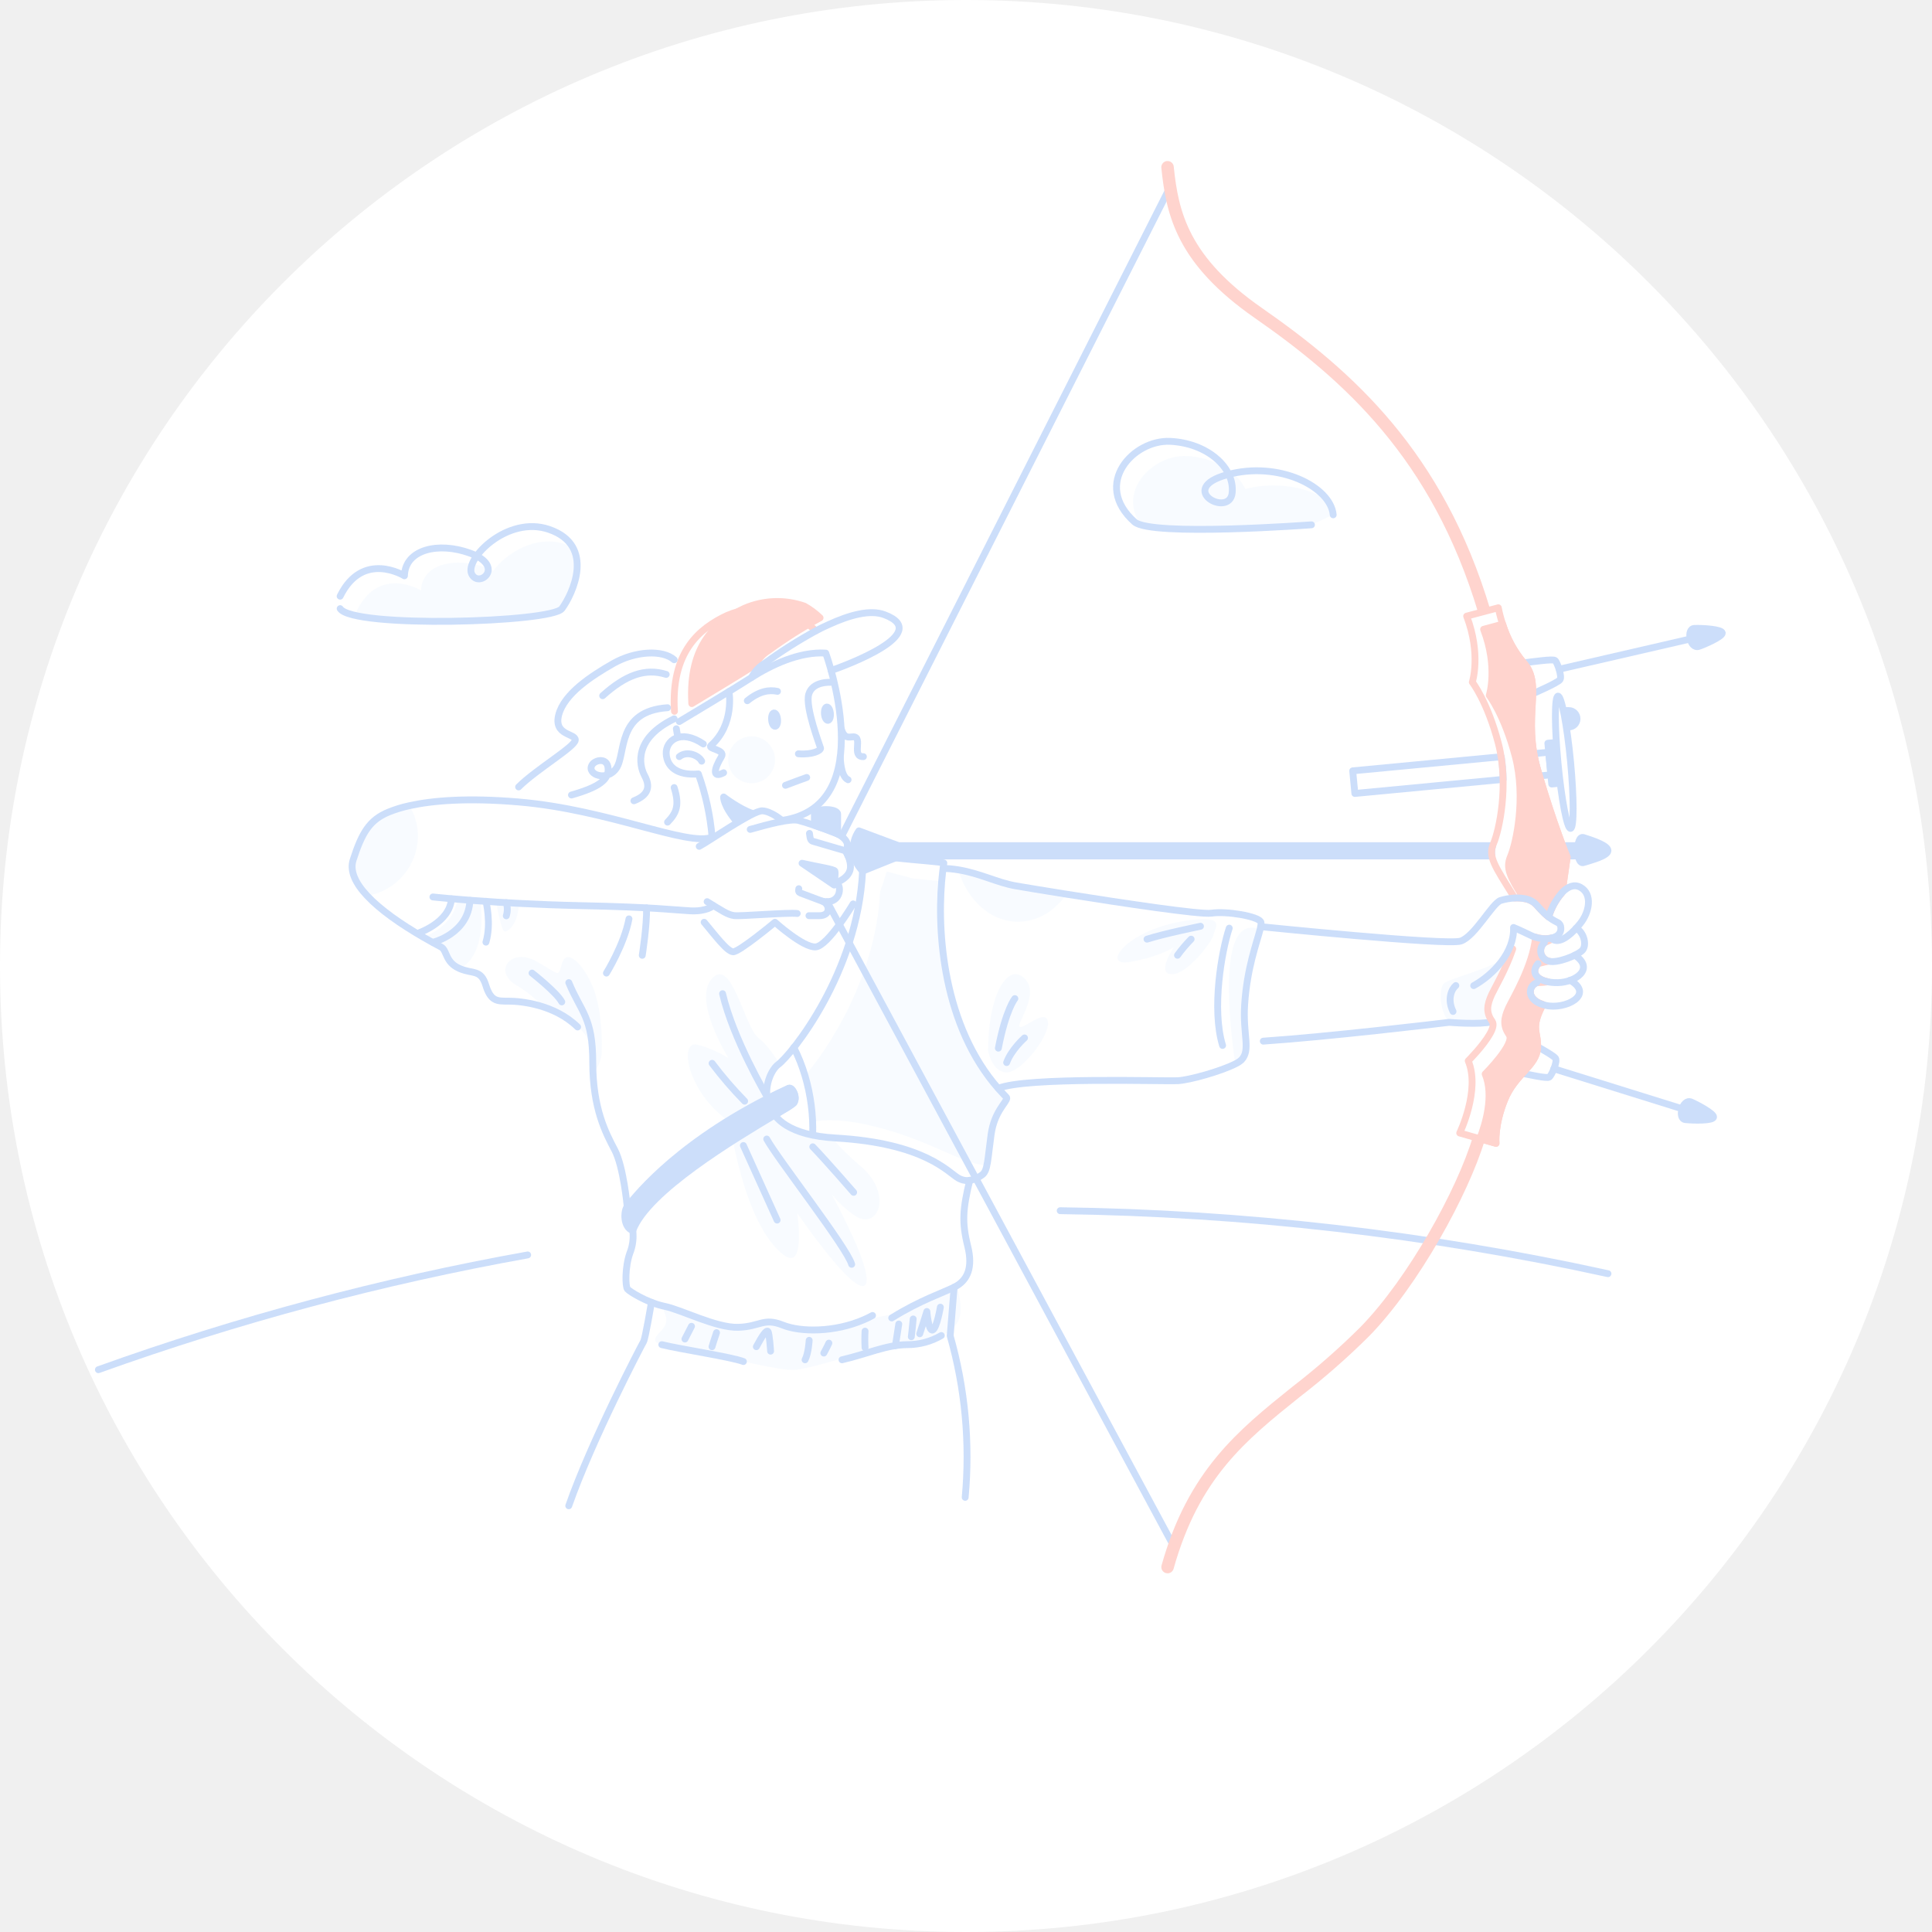
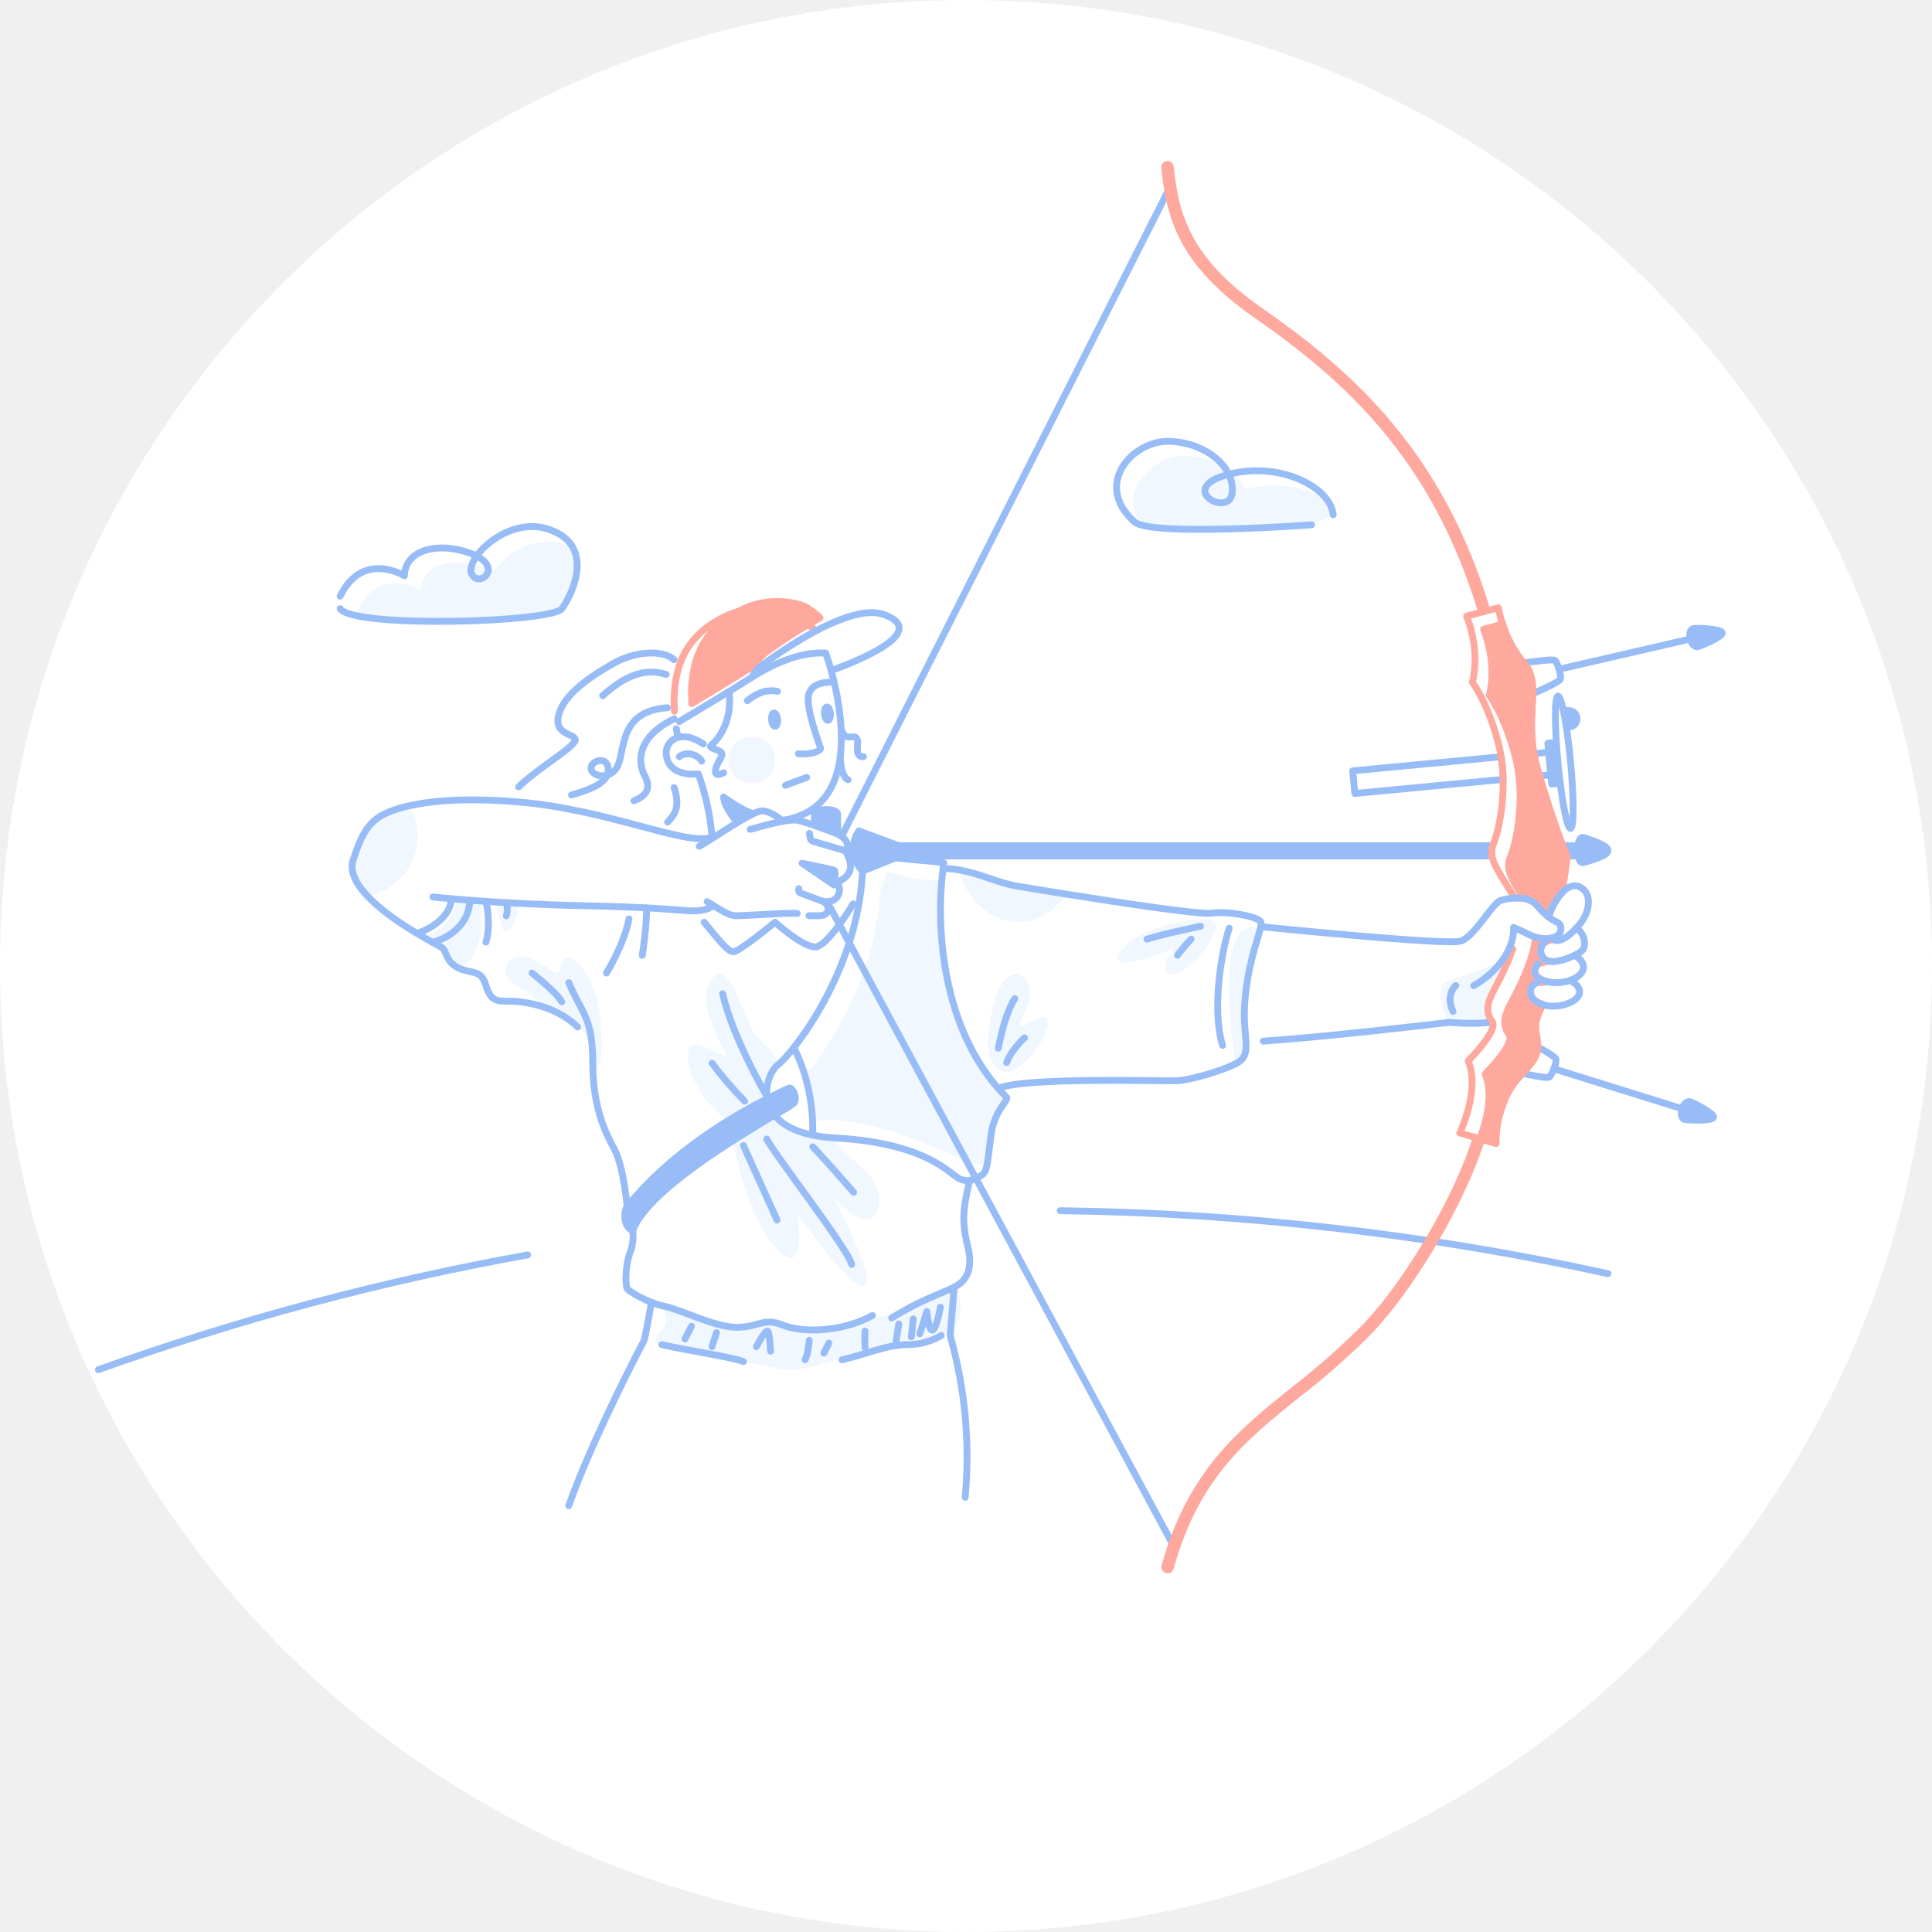
<svg xmlns="http://www.w3.org/2000/svg" width="282" height="282" viewBox="0 0 282 282" fill="none">
  <circle cx="141" cy="141" r="141" fill="white" />
-   <g opacity="0.25">
+   <g opacity="0.5">
    <path d="M139.905 192.756C138.905 195.038 134.839 195.95 133.292 196.233C131.745 196.516 128.948 196.795 126.798 197.242C124.649 197.689 118.288 199.77 116.075 199.943C113.861 200.117 107.126 198.36 105.419 197.995C103.712 197.63 95.863 196.448 95.667 195.782C95.306 194.559 98.108 193.984 96.99 191.601C95.936 189.352 104.264 193.911 107.737 193.76C110.968 193.623 111.411 192.295 114.29 193.45C116.896 194.49 121.856 194.481 126.055 192.665L131.179 191.643C130.907 191.886 130.612 192.103 130.299 192.291C134.241 189.845 137.641 188.708 139.252 187.905C139.396 187.833 139.536 187.754 139.672 187.668C140.096 189.178 140.502 191.387 139.905 192.756Z" fill="#E3F0FF" />
    <path d="M121.414 174.343C122.901 177.117 127.634 186.235 126.26 187.577C124.658 189.128 116.608 177.423 116.371 177.081C116.408 177.423 117.612 185.642 114.372 183.168C108.508 178.696 106.505 163.724 106.505 163.724C100.335 159.617 98.912 151.576 101.91 152.511C103.459 152.942 104.941 153.586 106.313 154.423C106.313 154.423 101.02 145.968 103.94 142.81C106.861 139.652 108.645 149.938 110.717 151.503C111.899 152.416 112.999 154.008 113.752 155.222L113.583 155.359C112.67 156.034 111.616 158.179 111.99 160.379C112.994 159.868 114.044 159.357 115.139 158.855C115.208 158.833 115.283 158.832 115.352 158.852C115.422 158.873 115.485 158.913 115.532 158.969C115.951 159.334 116.321 160.338 115.86 160.986C115.421 161.345 114.949 161.661 114.45 161.93L113.081 162.765C113.552 163.345 114.119 163.84 114.756 164.23C116.225 165.143 118.37 165.818 121.427 166.056C122.636 167.493 123.967 168.823 125.407 170.03C130.582 174.233 128.104 179.933 124.617 177.332C123.416 176.489 122.338 175.483 121.414 174.343Z" fill="#E3F0FF" />
    <path d="M61.004 122.087C60.978 124.165 60.228 126.169 58.882 127.752C57.537 129.335 55.68 130.398 53.634 130.758C51.9 128.932 51.037 127.107 51.571 125.478C52.835 121.594 53.912 119.673 56.769 118.505C57.732 118.116 58.728 117.81 59.744 117.592C60.573 118.944 61.01 120.501 61.004 122.087Z" fill="#E3F0FF" />
    <path d="M155.662 130.516C153.964 132.98 151.432 134.541 148.607 134.541C144.587 134.541 141.164 131.383 139.868 126.961C143.062 127.481 145.527 128.818 148.21 129.293C149.214 129.471 152.093 129.95 155.662 130.516Z" fill="#E3F0FF" />
    <path d="M87.827 153.652C87.782 154.716 87.152 156.016 86.499 157.102C86.399 155.359 86.499 153.451 86.499 153.451C85.829 149.705 81.219 147.679 79.298 146.99C78.184 145.766 76.894 144.716 75.47 143.873C71.819 141.769 74.625 138.26 78.262 140.304C81.9 142.349 81.388 142.714 82.036 140.61C82.684 138.506 84.774 140.332 86.267 143.444C87.759 146.556 87.932 151.389 87.827 153.652Z" fill="#E3F0FF" />
    <path d="M75.688 131.857C75.72 134.814 74.114 136.065 73.639 135.964C73.265 135.891 72.727 133.414 72.416 131.657C73.439 131.734 74.534 131.798 75.688 131.857Z" fill="#E3F0FF" />
    <path d="M67.187 141.395L66.986 141.304C64.987 140.391 65.216 138.648 64.399 138.214C63.582 137.781 62.66 137.274 61.82 136.786C63.55 136.088 66.384 134.504 66.754 131.178C66.754 131.178 70.071 131.383 70.108 131.556C70.144 131.73 71.312 139.008 67.187 141.395Z" fill="#E3F0FF" />
    <path d="M181.217 154.693C180.947 154.941 180.639 155.144 180.304 155.295C179.46 149.504 177.566 133.126 183.923 135.673C183.467 137.498 182.025 141.244 181.678 146.597C181.39 151.051 182.586 153.237 181.217 154.693Z" fill="#E3F0FF" />
    <path d="M220.791 138.515C219.75 141.541 218.135 144.261 217.733 145.128C216.976 146.78 216.907 147.811 217.802 149.121C216.017 149.577 211.627 149.212 211.627 149.212H211.486C209.912 147.122 210.149 144.17 210.715 143.576C211.477 142.773 218.258 141.295 219.622 139.611C220.827 138.146 220.809 138.452 220.791 138.515Z" fill="#E3F0FF" />
    <path d="M174.075 134.267C164.652 135.285 160.449 141.194 164.889 140.418C169.329 139.643 171.324 138.265 171.324 138.265C171.324 138.265 168.681 142.226 171.054 142.203C173.427 142.18 176.923 137.37 177.092 136.553C177.334 135.38 178.931 133.738 174.075 134.267Z" fill="#E3F0FF" />
    <path d="M144.217 153.296C144.29 144.854 147.165 140.519 149.538 142.801C151.911 145.082 148.205 149.577 148.849 149.883C149.492 150.189 152.623 147.145 152.956 149.135C153.289 151.124 149.027 156.669 146.859 156.527C144.692 156.386 144.217 153.296 144.217 153.296Z" fill="#E3F0FF" />
    <path d="M146.951 160.31C146.887 160.94 145.125 162.3 144.669 165.563C144.372 167.685 144.258 169.131 144.048 170.085C140.69 170.085 136.062 166.526 127.752 164.454C123.006 163.272 120.209 163.404 118.626 163.751C118.543 161.457 118.169 159.183 117.512 156.983C120.852 153.15 127.83 142.65 128.464 130.174L129.445 127.216L133.301 128.23C134.83 128.398 136.295 128.522 137.5 128.631C136.774 137.251 138.116 150.932 146.567 159.731C146.663 159.927 146.804 160.119 146.951 160.31Z" fill="#E3F0FF" />
-     <path d="M119.7 90.177C117.085 91.612 114.566 93.214 112.157 94.973C111.363 95.462 110.722 96.162 110.304 96.995C108.022 98.46 103.459 101.198 100.976 102.699C100.461 94.065 104.659 90.656 108.675 88.785C111.442 87.588 114.558 87.475 117.405 88.47C118.24 88.938 119.012 89.512 119.7 90.177Z" fill="#FF523B" stroke="#FF523B" stroke-linecap="round" stroke-linejoin="round" />
+     <path d="M119.7 90.177C117.085 91.612 114.566 93.214 112.157 94.973C111.363 95.462 110.722 96.162 110.304 96.995C108.022 98.46 103.459 101.198 100.976 102.699C100.461 94.065 104.659 90.656 108.675 88.785C111.442 87.588 114.558 87.475 117.405 88.47C118.24 88.938 119.012 89.512 119.7 90.177V90.177Z" fill="#FF523B" stroke="#FF523B" stroke-linecap="round" stroke-linejoin="round" />
    <path d="M122.979 121.804L170.785 27.296" stroke="#327BED" stroke-linecap="round" stroke-linejoin="round" />
    <path d="M171.351 225.754L120.734 131.625" stroke="#327BED" stroke-linecap="round" stroke-linejoin="round" />
    <path d="M154.749 176.716C181.644 177.065 208.433 180.146 234.705 185.911" stroke="#327BED" stroke-linecap="round" stroke-linejoin="round" />
    <path d="M82.018 88.838C80.727 90.582 59.461 91.444 52.068 89.879V89.167C55.391 82.413 61.455 86.192 61.455 86.192C61.569 82.299 66.439 81.218 71.011 82.869C71.352 83.001 71.684 83.153 72.006 83.326C73.831 80.793 78.207 77.964 82.538 79.433C82.89 79.553 83.234 79.693 83.57 79.853C85.372 82.929 83.136 87.314 82.018 88.838Z" fill="#E3F0FF" />
-     <path d="M194.592 75.144L191.425 76.604C191.425 76.604 171.415 78.101 166.482 76.604C163.046 71.543 168.385 66.346 173.199 66.565C175.139 66.635 177.031 67.189 178.703 68.175C179.153 68.442 179.579 68.747 179.976 69.088C180.724 69.718 181.336 70.495 181.774 71.37C186.282 70.206 190.764 71.123 193.689 72.926C194.189 73.567 194.502 74.335 194.592 75.144Z" fill="#E3F0FF" />
+     <path d="M194.592 75.144L191.425 76.604C191.425 76.604 171.415 78.101 166.482 76.604C163.046 71.543 168.385 66.346 173.199 66.565C175.139 66.635 177.031 67.189 178.703 68.175C179.153 68.442 179.579 68.747 179.976 69.088C180.724 69.718 181.336 70.495 181.774 71.37C186.282 70.206 190.764 71.123 193.689 72.926C194.189 73.567 194.502 74.335 194.592 75.144V75.144Z" fill="#E3F0FF" />
    <path d="M217.797 149.139C216.013 149.595 211.623 149.23 211.623 149.23H211.482C209.83 149.427 193.871 151.329 184.393 151.968" stroke="#327BED" stroke-linecap="round" stroke-linejoin="round" />
-     <path d="M227.796 103.715H228.991C229.308 103.715 229.612 103.841 229.837 104.065C230.061 104.289 230.187 104.594 230.187 104.911C230.187 105.228 230.061 105.532 229.837 105.756C229.612 105.98 229.308 106.106 228.991 106.106H227.796V103.715Z" fill="#327BED" stroke="#327BED" stroke-linecap="round" stroke-linejoin="round" />
+     <path d="M227.796 103.715H228.991C229.308 103.715 229.612 103.841 229.837 104.065C230.061 104.289 230.187 104.594 230.187 104.911V104.911C230.187 105.228 230.061 105.532 229.837 105.756C229.612 105.98 229.308 106.106 228.991 106.106H227.796V103.715Z" fill="#327BED" stroke="#327BED" stroke-linecap="round" stroke-linejoin="round" />
    <path d="M226.796 155.998L246.985 162.291" stroke="#327BED" stroke-linecap="round" stroke-linejoin="round" />
    <path d="M221.553 156.532C223.072 156.833 225.751 157.444 226.116 157.225C226.481 157.006 227.348 154.98 227.056 154.487C226.764 153.995 223.214 152.128 223.214 152.128" stroke="#327BED" stroke-linecap="round" stroke-linejoin="round" />
    <path d="M227.599 97.678L248.208 92.927" stroke="#327BED" stroke-linecap="round" stroke-linejoin="round" />
    <path d="M222.411 96.747C223.949 96.564 226.664 96.167 226.974 96.4C227.285 96.633 228.033 98.732 227.704 99.206C227.376 99.681 223.693 101.269 223.693 101.269" stroke="#327BED" stroke-linecap="round" stroke-linejoin="round" />
    <path d="M226.372 113.097L224.697 113.257L224.478 112.513C224.236 111.688 224.041 110.85 223.894 110.003L226.062 109.798L226.372 113.097Z" stroke="#327BED" stroke-linecap="round" stroke-linejoin="round" />
    <path d="M219.125 110.455C219.293 111.549 219.387 112.653 219.408 113.759L197.759 115.817L197.445 112.513L219.125 110.455Z" stroke="#327BED" stroke-linecap="round" stroke-linejoin="round" />
    <path d="M217.884 123.434C217.717 123.917 217.677 124.436 217.77 124.939H123.787C123.684 124.688 123.564 124.444 123.426 124.209C123.599 123.987 123.695 123.715 123.7 123.434H217.884Z" fill="#327BED" stroke="#327BED" stroke-linecap="round" stroke-linejoin="round" />
    <path d="M231.013 123.434V124.939H228.672C228.576 124.693 228.371 124.186 228.088 123.434H231.013Z" fill="#327BED" stroke="#327BED" stroke-linecap="round" stroke-linejoin="round" />
    <path d="M224.487 140.656C223.433 141.934 224.25 142.974 225.952 143.312L224.323 143.421C223.123 143.836 222.698 145.822 225.185 146.616C225.186 146.628 225.186 146.64 225.185 146.652C223.323 150.161 224.546 150.563 224.428 152.918C224.291 155.601 221.124 156.774 219.609 160.557C218.094 164.34 218.368 166.891 218.368 166.891L215.999 166.211C216.77 164.23 218.112 159.945 216.779 156.765C216.779 156.765 221.188 152.361 220.289 151.051C219.39 149.741 219.463 148.71 220.22 147.058C220.782 145.844 223.725 141.012 224.14 136.786C224.878 137.02 225.662 137.065 226.422 136.918C226.473 136.972 226.529 137.019 226.591 137.06L225.427 137.594C225.212 137.778 225.052 138.017 224.963 138.285C224.873 138.553 224.859 138.841 224.921 139.117C224.983 139.393 225.119 139.646 225.314 139.851C225.509 140.055 225.757 140.203 226.029 140.277H226.075L224.487 140.656Z" fill="#FF523B" stroke="#FF523B" stroke-linecap="round" stroke-linejoin="round" />
    <path d="M224.487 140.656C223.433 141.933 224.25 142.974 225.952 143.312L224.323 143.421C223.123 143.836 222.698 145.821 225.185 146.615C225.186 146.628 225.186 146.64 225.185 146.652C223.323 150.161 224.546 150.563 224.428 152.918C224.291 155.601 221.124 156.774 219.609 160.557C218.094 164.34 218.367 166.891 218.367 166.891L215.999 166.211L215.848 166.17L213.065 165.376C213.065 165.376 216.095 159.11 214.306 154.843C214.306 154.843 216.465 152.685 217.45 150.942C217.879 150.193 218.085 149.522 217.815 149.116C216.903 147.806 216.989 146.775 217.747 145.123C218.148 144.256 219.764 141.536 220.804 138.511" stroke="#FF523B" stroke-linecap="round" stroke-linejoin="round" />
    <path d="M228.745 125.113C228.745 125.113 228.699 125.428 228.626 125.98C228.626 126.057 228.599 126.14 228.59 126.226C228.544 126.555 228.489 126.947 228.425 127.39C228.361 127.833 228.307 128.22 228.238 128.69C228.17 129.161 228.092 129.717 228.01 130.274C227.106 131.304 226.434 132.517 226.039 133.829C225.925 133.738 225.801 133.637 225.674 133.523C225.546 133.409 225.518 133.386 225.436 133.309C225.272 133.153 225.099 132.98 224.916 132.779C224.865 132.732 224.818 132.682 224.775 132.629C224.629 132.474 224.478 132.3 224.318 132.118C223.817 131.574 223.137 131.229 222.402 131.146C220.398 127.951 219.755 126.719 220.476 125.035C221.302 123.109 222.758 116.429 221.165 110.373C219.572 104.317 217.377 101.493 217.377 101.493C217.377 101.493 218.682 97.431 216.551 91.855L219.33 91.106C219.97 93.172 221.016 95.09 222.406 96.747C225.299 99.982 222.132 104.527 224.473 112.513C226.814 120.499 228.745 125.113 228.745 125.113Z" fill="#FF523B" stroke="#FF523B" stroke-linecap="round" stroke-linejoin="round" />
    <path d="M217.537 89.003L215.771 89.459C209.013 66.888 196.098 55.43 183.147 46.413C171.821 38.527 170.238 31.554 169.512 24.508C169.499 24.389 169.51 24.268 169.545 24.152C169.579 24.037 169.636 23.93 169.712 23.836C169.788 23.743 169.881 23.666 169.987 23.609C170.093 23.552 170.209 23.516 170.329 23.504C170.452 23.492 170.576 23.506 170.693 23.543C170.811 23.58 170.92 23.641 171.013 23.722C171.106 23.802 171.182 23.901 171.237 24.012C171.291 24.123 171.322 24.244 171.328 24.367C172.008 30.97 173.5 37.509 184.188 44.952C197.422 54.166 210.614 65.88 217.533 89.012C217.533 88.998 217.533 88.998 217.537 89.003Z" fill="#FF523B" />
    <path d="M216.716 166.43C214.329 174.365 207.023 187.681 199.859 195.01C196.664 198.187 193.273 201.159 189.705 203.909C181.829 210.229 175.025 215.687 171.301 228.976C171.248 229.168 171.133 229.339 170.974 229.46C170.815 229.581 170.62 229.647 170.42 229.646C170.337 229.645 170.254 229.633 170.174 229.61C169.942 229.544 169.745 229.389 169.627 229.179C169.509 228.968 169.479 228.72 169.544 228.487C173.423 214.633 180.779 208.732 188.564 202.476C192.074 199.771 195.411 196.848 198.553 193.723C205.554 186.568 212.7 173.585 214.982 165.923L215.849 166.17L215.999 166.211L216.716 166.43Z" fill="#FF523B" />
    <path d="M247.304 91.727C246.104 91.787 246.665 94.748 247.943 94.351C248.609 94.141 251.416 92.941 251.388 92.398C251.361 91.855 248.504 91.672 247.304 91.727Z" fill="#327BED" stroke="#327BED" stroke-linecap="round" stroke-linejoin="round" />
    <path d="M231.132 122.252C229.972 121.887 230.023 126.263 231.132 125.902C232.332 125.533 234.686 124.917 234.705 124.168C234.723 123.42 232.487 122.681 231.132 122.252Z" fill="#327BED" stroke="#327BED" stroke-linecap="round" stroke-linejoin="round" />
    <path d="M228.745 125.113C228.745 125.113 228.699 125.428 228.626 125.98C228.626 126.057 228.599 126.14 228.59 126.226C228.544 126.555 228.489 126.947 228.425 127.39C228.361 127.833 228.307 128.22 228.238 128.691C228.17 129.161 228.092 129.717 228.01 130.274C227.106 131.304 226.434 132.517 226.039 133.829C225.925 133.738 225.801 133.637 225.674 133.523C225.546 133.409 225.518 133.386 225.436 133.309C225.272 133.154 225.099 132.98 224.916 132.779C224.865 132.732 224.818 132.682 224.775 132.629C224.629 132.474 224.478 132.3 224.318 132.118C223.817 131.574 223.137 131.229 222.402 131.146C221.962 131.079 221.517 131.057 221.074 131.082C221.019 130.972 220.955 130.863 220.891 130.758C218.153 126.35 217.177 125.044 218.002 123.114C218.828 121.184 220.284 114.508 218.692 108.452C217.099 102.396 214.904 99.572 214.904 99.572C214.904 99.572 216.209 95.51 214.078 89.934L218.696 88.711C218.854 89.529 219.068 90.335 219.335 91.125C219.975 93.191 221.02 95.108 222.411 96.765C225.304 100 222.137 104.546 224.478 112.532C226.819 120.517 228.745 125.113 228.745 125.113Z" stroke="#FF523B" stroke-linecap="round" stroke-linejoin="round" />
    <path d="M245.994 163.418C244.803 163.272 245.588 160.356 246.829 160.849C247.477 161.109 250.188 162.514 250.12 163.057C250.051 163.601 247.185 163.55 245.994 163.418Z" fill="#327BED" stroke="#327BED" stroke-linecap="round" stroke-linejoin="round" />
    <path d="M228.318 108.26L225.929 108.487L226.493 114.438L228.883 114.211L228.318 108.26Z" fill="#327BED" stroke="#327BED" stroke-linecap="round" stroke-linejoin="round" />
    <path d="M229.24 120.916C229.747 120.868 229.748 116.507 229.242 111.176C228.736 105.844 227.915 101.561 227.408 101.609C226.902 101.657 226.901 106.018 227.407 111.35C227.913 116.681 228.733 120.965 229.24 120.916Z" fill="white" stroke="#327BED" stroke-linecap="round" stroke-linejoin="round" />
    <path d="M125.366 121.275C124.748 122.16 124.465 123.235 124.565 124.309C124.665 125.384 125.143 126.388 125.913 127.143L133.215 124.209L125.366 121.275Z" fill="#327BED" stroke="#327BED" stroke-linecap="round" stroke-linejoin="round" />
    <path d="M184.01 135.257C184.01 135.257 211.166 138.036 213.215 137.361C215.264 136.686 217.847 131.798 219.047 131.429C219.705 131.231 220.384 131.114 221.069 131.082C221.513 131.057 221.958 131.079 222.397 131.146C223.132 131.229 223.812 131.574 224.314 132.118C224.469 132.3 224.619 132.474 224.77 132.629C224.816 132.679 224.861 132.734 224.911 132.779C225.094 132.98 225.267 133.154 225.432 133.309L225.669 133.523C225.797 133.637 225.92 133.738 226.034 133.829C226.148 133.92 226.189 133.948 226.262 134.002C226.492 134.173 226.735 134.325 226.988 134.459L227.129 134.532L227.362 134.655C227.498 134.72 227.614 134.822 227.694 134.949C227.775 135.077 227.818 135.225 227.818 135.376C227.855 135.65 227.801 135.929 227.665 136.17C227.528 136.411 227.316 136.6 227.061 136.708C226.86 136.812 226.647 136.888 226.426 136.937C225.667 137.084 224.882 137.038 224.145 136.804C223.905 136.735 223.671 136.645 223.447 136.535C222.657 136.152 222.009 135.855 221.566 135.654L220.918 135.376C221.078 138.986 217.929 142.308 215.105 143.864" stroke="#327BED" stroke-linecap="round" stroke-linejoin="round" />
    <path d="M226.039 133.829C226.434 132.517 227.106 131.304 228.01 130.274C228.831 129.412 229.776 129.01 230.68 129.512C232.505 130.516 231.971 133.163 230.68 134.769C229.584 136.138 228.065 137.534 226.965 137.251C226.755 137.198 226.565 137.085 226.417 136.927" stroke="#327BED" stroke-linecap="round" stroke-linejoin="round" />
    <path d="M225.423 137.603C225.208 137.787 225.047 138.026 224.958 138.294C224.869 138.562 224.854 138.85 224.916 139.126C224.978 139.402 225.114 139.655 225.31 139.86C225.505 140.064 225.752 140.212 226.025 140.286C227.248 140.674 230.369 139.414 230.999 138.671C231.629 137.927 231.214 136.115 230.059 135.476" stroke="#327BED" stroke-linecap="round" stroke-linejoin="round" />
    <path d="M224.487 140.656C223.164 142.258 224.788 143.481 227.389 143.43C229.991 143.38 232.82 141.386 229.876 139.428" stroke="#327BED" stroke-linecap="round" stroke-linejoin="round" />
    <path d="M224.327 143.435C223.072 143.868 222.666 146.022 225.555 146.734C228.443 147.446 232.824 145.183 229.178 143.083" stroke="#327BED" stroke-linecap="round" stroke-linejoin="round" />
    <path d="M212.088 147.638C211.176 145.78 211.933 144.302 212.499 143.855" stroke="#327BED" stroke-linecap="round" stroke-linejoin="round" />
    <path d="M146.95 160.31C146.887 160.94 145.125 162.3 144.669 165.563C144.153 169.259 144.185 170.907 143.341 171.495C142.497 172.084 141.269 172.75 139.863 171.952C138.458 171.153 134.981 166.845 121.961 166.106C118.616 165.919 116.307 165.216 114.756 164.253C114.119 163.863 113.552 163.368 113.081 162.788L114.45 161.953C114.949 161.684 115.421 161.367 115.86 161.009C116.316 160.383 115.951 159.357 115.531 158.991C115.485 158.936 115.422 158.896 115.352 158.875C115.283 158.855 115.208 158.856 115.139 158.877C114.044 159.379 112.994 159.89 111.99 160.402C111.616 158.202 112.67 156.057 113.583 155.382C115.582 153.899 125.197 141.915 125.904 127.171L126.885 124.214L130.741 125.227C134.027 125.587 137.016 125.752 137.764 125.966C137.641 126.792 137.532 127.691 137.449 128.659C136.724 137.279 138.066 150.96 146.517 159.758C146.631 159.881 146.75 160.005 146.868 160.123C146.895 160.146 146.916 160.175 146.931 160.207C146.945 160.24 146.952 160.275 146.95 160.31V160.31Z" stroke="#327BED" stroke-linecap="round" stroke-linejoin="round" />
    <path d="M14.361 199.925C34.743 192.601 55.703 186.997 77.021 183.173" stroke="#327BED" stroke-linecap="round" stroke-linejoin="round" />
    <path d="M137.664 126.756C138.403 126.773 139.139 126.841 139.868 126.961C143.063 127.481 145.527 128.818 148.21 129.293C149.214 129.471 152.094 129.95 155.662 130.516C163.685 131.794 175.198 133.523 176.804 133.291C179.123 132.957 183.544 133.747 184.01 134.527C184.124 134.719 184.069 135.107 183.919 135.695C183.462 137.521 182.02 141.267 181.673 146.62C181.391 151.051 182.586 153.237 181.217 154.693C180.947 154.941 180.639 155.144 180.304 155.295C178.233 156.349 173.678 157.645 171.926 157.741C169.813 157.855 149.867 157.166 145.723 158.85" stroke="#327BED" stroke-linecap="round" stroke-linejoin="round" />
    <path d="M179.424 135.476C178.301 138.844 176.832 147.282 178.452 152.598" stroke="#327BED" stroke-linecap="round" stroke-linejoin="round" />
    <path d="M145.723 152.991C146.818 147.337 148.132 145.758 148.132 145.758" stroke="#327BED" stroke-linecap="round" stroke-linejoin="round" />
    <path d="M146.932 155.094C147.612 153.21 149.542 151.498 149.542 151.498" stroke="#327BED" stroke-linecap="round" stroke-linejoin="round" />
    <path d="M167.422 137.083C169.877 136.293 175.225 135.198 175.225 135.198" stroke="#327BED" stroke-linecap="round" stroke-linejoin="round" />
    <path d="M173.861 137.083C173.14 137.815 172.475 138.601 171.871 139.433" stroke="#327BED" stroke-linecap="round" stroke-linejoin="round" />
    <path d="M118.625 165.668C118.712 162.736 118.332 159.809 117.498 156.997C117.079 155.581 116.531 154.206 115.86 152.89" stroke="#327BED" stroke-linecap="round" stroke-linejoin="round" />
    <path d="M115.86 160.981C115.728 161.164 114.669 161.798 113.063 162.761C107.286 166.224 94.435 173.905 92.359 179.618C90.921 179.116 91.031 176.684 91.583 176.077C92.135 175.47 97.775 167.612 111.99 160.356C112.994 159.845 114.044 159.334 115.139 158.832C115.623 158.626 116.472 160.155 115.86 160.981Z" fill="#327BED" stroke="#327BED" stroke-linecap="round" stroke-linejoin="round" />
    <path d="M119.091 92.074C117.384 90.484 115.25 89.424 112.952 89.026C110.653 88.627 108.288 88.906 106.144 89.829C102.115 91.704 97.908 95.131 98.446 103.825" stroke="#FF523B" stroke-linecap="round" stroke-linejoin="round" />
    <path d="M109.695 98.891C110.113 98.059 110.755 97.359 111.548 96.87C113.957 95.111 116.476 93.509 119.091 92.074C119.707 91.75 120.337 91.43 120.971 91.161C123.947 89.792 126.995 88.925 129.117 89.733C136.24 92.439 123.344 97.162 121.323 97.869" stroke="#327BED" stroke-linecap="round" stroke-linejoin="round" />
    <path d="M122.769 106.298C123.225 107.927 123.937 107.548 124.54 107.548C126.023 107.548 124.207 110.478 126.023 110.442" stroke="#327BED" stroke-linecap="round" stroke-linejoin="round" />
    <path d="M122.65 110.442C122.65 110.487 122.65 113.303 123.787 113.814" stroke="#327BED" stroke-linecap="round" stroke-linejoin="round" />
    <path d="M107.609 120.016C105.492 117.519 105.624 116.328 105.624 116.328C105.624 116.328 107.952 118.117 109.864 118.742L107.609 120.016Z" fill="#327BED" stroke="#327BED" stroke-linecap="round" stroke-linejoin="round" />
    <path d="M102.663 108.593C99.295 106.312 97.155 108.137 97.241 110.004C97.328 111.87 98.788 113.239 101.933 112.965C103 115.944 103.675 119.049 103.94 122.201" stroke="#327BED" stroke-linecap="round" stroke-linejoin="round" />
    <path d="M99.154 110.441C100.285 109.529 102.001 110.273 102.416 111.103" stroke="#327BED" stroke-linecap="round" stroke-linejoin="round" />
    <path d="M106.409 100.931C106.409 100.931 107.267 105.709 103.772 108.817C103.206 109.319 105.935 109.41 105.305 110.441C104.269 112.148 103.868 113.7 105.62 112.792" stroke="#327BED" stroke-linecap="round" stroke-linejoin="round" />
    <path d="M109.079 102.282C110.831 100.863 112.273 100.653 113.483 100.913" stroke="#327BED" stroke-linecap="round" stroke-linejoin="round" />
    <path d="M116.535 110.026C118.616 110.195 119.844 109.538 119.771 109.2C119.698 108.863 117.489 103.2 118.05 101.315C118.612 99.43 121.204 99.594 121.204 99.594" stroke="#327BED" stroke-linecap="round" stroke-linejoin="round" />
    <path d="M113.144 106.014C113.382 105.993 113.538 105.541 113.491 105.003C113.445 104.466 113.214 104.047 112.975 104.068C112.736 104.089 112.581 104.541 112.628 105.078C112.674 105.616 112.905 106.034 113.144 106.014Z" fill="#327BED" stroke="#327BED" stroke-linecap="round" stroke-linejoin="round" />
    <path d="M120.857 105.145C121.096 105.124 121.251 104.672 121.205 104.134C121.158 103.597 120.927 103.178 120.688 103.199C120.45 103.22 120.294 103.672 120.341 104.209C120.387 104.747 120.619 105.165 120.857 105.145Z" fill="#327BED" stroke="#327BED" stroke-linecap="round" stroke-linejoin="round" />
    <path d="M114.651 114.626C115.564 114.261 117.749 113.481 117.749 113.481" stroke="#327BED" stroke-linecap="round" stroke-linejoin="round" />
    <path d="M75.698 114.864C78.308 112.267 83.912 109.013 83.971 108.018C84.031 107.024 80.749 107.375 81.557 104.318C82.365 101.26 86.289 98.682 89.511 96.847C92.733 95.013 96.726 94.817 98.401 96.3" stroke="#327BED" stroke-linecap="round" stroke-linejoin="round" />
    <path d="M87.964 101.552C91.309 98.536 94.175 97.477 97.242 98.44" stroke="#327BED" stroke-linecap="round" stroke-linejoin="round" />
    <path d="M83.414 116.041C87.549 114.868 88.89 113.759 88.758 112.13C88.626 110.501 86.832 110.939 86.417 111.646C85.582 113.061 88.598 114.152 89.967 112.13C91.396 110.026 89.967 103.811 97.433 103.3" stroke="#327BED" stroke-linecap="round" stroke-linejoin="round" />
    <path d="M92.528 116.885C94.691 116.041 94.932 114.781 94.088 113.211C93.244 111.642 92.537 107.763 98.401 104.92" stroke="#327BED" stroke-linecap="round" stroke-linejoin="round" />
    <path d="M97.438 120.002C98.715 118.687 99.226 117.551 98.4 114.955" stroke="#327BED" stroke-linecap="round" stroke-linejoin="round" />
    <path d="M109.503 121.061C112.177 120.308 115.326 119.459 116.535 119.751C117.065 119.879 117.945 120.157 118.872 120.472C120.04 120.869 121.286 121.33 121.998 121.622C122.09 121.658 122.179 121.699 122.267 121.745C123.093 122.147 123.704 122.754 123.7 123.433C123.694 123.715 123.598 123.987 123.426 124.209C123.564 124.444 123.684 124.688 123.787 124.939C124.042 125.551 124.293 126.432 124.028 127.144C123.572 128.357 122.075 128.809 122.075 128.809C122.988 129.375 122.646 132.086 120.081 131.547C121.208 132.077 121.213 133.655 119.625 133.655H118.078" stroke="#327BED" stroke-linecap="round" stroke-linejoin="round" />
    <path d="M103.215 131.607C105.282 132.871 106.208 133.537 107.18 133.646C108.152 133.756 115.052 133.167 116.362 133.336" stroke="#327BED" stroke-linecap="round" stroke-linejoin="round" />
    <path d="M63.189 130.922C63.189 130.922 66.758 131.314 72.417 131.67C73.439 131.734 74.534 131.798 75.689 131.857C78.427 131.999 81.525 132.122 84.815 132.191C95.43 132.405 98.332 132.82 100.764 132.948C103.197 133.076 104.118 132.191 104.118 132.191" stroke="#327BED" stroke-linecap="round" stroke-linejoin="round" />
    <path d="M102.06 123.534C103.489 122.79 109.941 118.263 111.283 118.35C112.625 118.436 114.14 119.751 114.14 119.751C128.688 117.642 120.528 95.328 120.528 95.328C116.677 95.076 112.52 97.089 109.69 98.891C106.952 100.648 100.961 104.235 99.149 105.321" stroke="#327BED" stroke-linecap="round" stroke-linejoin="round" />
    <path d="M103.94 122.201C100.367 123.598 88.881 118.172 75.698 117.058C68.191 116.419 63.071 116.862 59.726 117.611C58.709 117.828 57.714 118.134 56.75 118.523C53.894 119.691 52.817 121.613 51.553 125.496C51.019 127.13 51.881 128.937 53.615 130.776C55.518 132.807 58.484 134.883 61.802 136.8C62.642 137.288 63.504 137.762 64.38 138.228C65.257 138.693 64.969 140.4 66.968 141.317L67.169 141.409C69.044 142.18 70.194 141.495 70.906 143.804C71.65 146.2 72.567 146.132 74.269 146.132C75.971 146.132 80.923 146.588 84.309 149.901" stroke="#327BED" stroke-linecap="round" stroke-linejoin="round" />
    <path d="M102.781 134.614C104.319 136.439 106.122 138.881 107.002 138.926C107.883 138.972 113.117 134.614 113.117 134.614C113.117 134.614 117.252 138.342 119.05 138.214C120.848 138.087 124.526 131.935 124.526 131.935" stroke="#327BED" stroke-linecap="round" stroke-linejoin="round" />
    <path d="M118.151 121.645C118.251 122.594 118.379 122.726 118.74 122.822C119.1 122.918 123.426 124.191 123.426 124.191" stroke="#327BED" stroke-linecap="round" stroke-linejoin="round" />
    <path d="M116.595 129.717C116.508 130.073 116.595 130.247 116.823 130.338L120.077 131.561" stroke="#327BED" stroke-linecap="round" stroke-linejoin="round" />
    <path d="M117.069 126.003C119.561 126.559 121.765 126.883 121.87 127.148C121.975 127.413 121.751 129.183 121.751 129.183L117.069 126.003Z" fill="#327BED" stroke="#327BED" stroke-linecap="round" stroke-linejoin="round" />
    <path d="M122.267 118.829V121.736C122.18 121.69 122.09 121.649 121.998 121.613C121.286 121.321 120.04 120.86 118.872 120.463V118.829C118.872 117.948 122.267 117.948 122.267 118.829Z" fill="#327BED" stroke="#327BED" stroke-linecap="round" stroke-linejoin="round" />
    <path d="M91.806 134.121C91.108 137.854 88.516 142.034 88.516 142.034" stroke="#327BED" stroke-linecap="round" stroke-linejoin="round" />
    <path d="M94.371 132.519C94.444 135.011 93.746 139.442 93.746 139.442" stroke="#327BED" stroke-linecap="round" stroke-linejoin="round" />
    <path d="M63.189 137.539C63.189 137.539 68.36 136.311 68.593 131.419" stroke="#327BED" stroke-linecap="round" stroke-linejoin="round" />
    <path d="M61.004 136.216C61.004 136.216 65.663 134.673 65.891 131.196" stroke="#327BED" stroke-linecap="round" stroke-linejoin="round" />
    <path d="M70.929 131.556C70.929 131.556 71.746 134.783 70.929 137.521" stroke="#327BED" stroke-linecap="round" stroke-linejoin="round" />
    <path d="M73.9 131.757C74.094 132.383 74.094 133.053 73.9 133.678" stroke="#327BED" stroke-linecap="round" stroke-linejoin="round" />
    <path d="M83.022 143.426C84.82 147.779 86.522 148.404 86.522 155.094C86.522 161.784 88.416 165.376 89.716 167.835C91.017 170.295 91.542 176.077 91.542 176.077" stroke="#327BED" stroke-linecap="round" stroke-linejoin="round" />
    <path d="M77.66 142.034C77.66 142.034 81.251 144.84 82 146.241" stroke="#327BED" stroke-linecap="round" stroke-linejoin="round" />
    <path d="M111.913 159.968C111.913 159.968 107.016 151.685 105.469 145.041" stroke="#327BED" stroke-linecap="round" stroke-linejoin="round" />
    <path d="M103.94 155.204C105.402 157.147 106.989 158.993 108.691 160.73" stroke="#327BED" stroke-linecap="round" stroke-linejoin="round" />
    <path d="M108.508 167.201C109.508 169.419 113.428 178.085 113.428 178.085" stroke="#327BED" stroke-linecap="round" stroke-linejoin="round" />
    <path d="M118.635 167.388C120.62 169.446 124.599 174.037 124.599 174.037" stroke="#327BED" stroke-linecap="round" stroke-linejoin="round" />
    <path d="M111.913 166.256C113.35 168.958 123.636 182.1 124.312 184.542" stroke="#327BED" stroke-linecap="round" stroke-linejoin="round" />
    <path d="M127.355 192.008C126.935 192.24 126.502 192.464 126.059 192.642C121.861 194.467 116.9 194.467 114.295 193.427C111.415 192.272 110.973 193.646 107.742 193.737C104.511 193.828 99.459 191.168 97.022 190.68L96.662 190.597C94.33 190.036 91.911 188.535 91.587 188.156C91.263 187.777 91.222 184.921 91.93 182.926C92.351 181.878 92.5 180.74 92.363 179.618" stroke="#327BED" stroke-linecap="round" stroke-linejoin="round" />
    <path d="M141.547 172.271C140.553 176.405 140.366 178.349 141.251 181.891C142.059 185.121 141.114 186.764 139.699 187.645C139.563 187.731 139.423 187.81 139.279 187.882C137.669 188.685 134.26 189.822 130.326 192.268L130.157 192.373" stroke="#327BED" stroke-linecap="round" stroke-linejoin="round" />
    <path d="M95.083 190.091C95.083 190.091 94.202 195.384 93.928 195.841C93.655 196.297 86.403 210.138 83.017 219.789" stroke="#327BED" stroke-linecap="round" stroke-linejoin="round" />
    <path d="M139.266 187.882L138.691 194.983C140.869 202.639 141.612 210.631 140.881 218.557" stroke="#327BED" stroke-linecap="round" stroke-linejoin="round" />
    <path d="M96.598 196.27C99.309 196.945 106.752 198.054 108.509 198.734" stroke="#327BED" stroke-linecap="round" stroke-linejoin="round" />
    <path d="M122.901 198.479C126.712 197.593 129.29 196.315 132.38 196.27C134.142 196.283 135.876 195.823 137.399 194.937" stroke="#327BED" stroke-linecap="round" stroke-linejoin="round" />
    <path d="M100.933 193.587C100.55 194.326 99.975 195.448 99.975 195.448" stroke="#327BED" stroke-linecap="round" stroke-linejoin="round" />
    <path d="M104.584 194.517C104.201 195.64 103.927 196.571 103.927 196.571" stroke="#327BED" stroke-linecap="round" stroke-linejoin="round" />
    <path d="M110.398 196.566C111.219 195.033 111.876 194.047 112.095 194.349C112.314 194.65 112.479 197.219 112.479 197.219" stroke="#327BED" stroke-linecap="round" stroke-linejoin="round" />
    <path d="M117.507 198.479C118 197.566 118.11 195.636 118.11 195.636" stroke="#327BED" stroke-linecap="round" stroke-linejoin="round" />
    <path d="M120.985 196.046C120.684 196.703 120.245 197.497 120.245 197.497" stroke="#327BED" stroke-linecap="round" stroke-linejoin="round" />
    <path d="M126.265 196.708C126.22 195.905 126.22 195.101 126.265 194.298" stroke="#327BED" stroke-linecap="round" stroke-linejoin="round" />
    <path d="M131.188 193.258L130.7 196.411" stroke="#327BED" stroke-linecap="round" stroke-linejoin="round" />
    <path d="M133.292 192.519C133.183 193.751 133.018 195.115 133.018 195.115" stroke="#327BED" stroke-linecap="round" stroke-linejoin="round" />
    <path d="M134.246 194.682C134.702 193.34 135.286 191.428 135.286 191.428C135.286 191.428 135.533 194.394 136.135 194.13C136.738 193.865 137.258 190.798 137.258 190.798" stroke="#327BED" stroke-linecap="round" stroke-linejoin="round" />
    <path d="M49.65 88.838C51.475 91.718 80.503 90.883 82.018 88.838C83.533 86.794 87.015 79.611 80.12 77.266C74.041 75.198 67.798 81.606 68.848 83.782C69.897 85.959 73.868 82.637 68.588 80.729C64.024 79.073 59.146 80.159 59.032 84.047C59.032 84.047 52.963 80.268 49.645 87.022" stroke="#327BED" stroke-linecap="round" stroke-linejoin="round" />
    <path d="M194.597 75.144C194.232 71.064 186.675 67.222 179.122 69.293C171.57 71.365 179.487 75.659 179.853 71.926C180.218 68.194 176.152 64.662 170.785 64.42C165.419 64.178 159.404 70.658 165.597 76.18C168.033 78.352 191.425 76.604 191.425 76.604" stroke="#327BED" stroke-linecap="round" stroke-linejoin="round" />
    <path d="M98.72 106.371C98.778 106.754 98.845 107.147 98.921 107.548" stroke="#327BED" stroke-linecap="round" stroke-linejoin="round" />
    <path d="M109.709 114.325C111.599 114.325 113.131 112.793 113.131 110.902C113.131 109.012 111.599 107.48 109.709 107.48C107.818 107.48 106.286 109.012 106.286 110.902C106.286 112.793 107.818 114.325 109.709 114.325Z" fill="#E3F0FF" />
  </g>
</svg>
